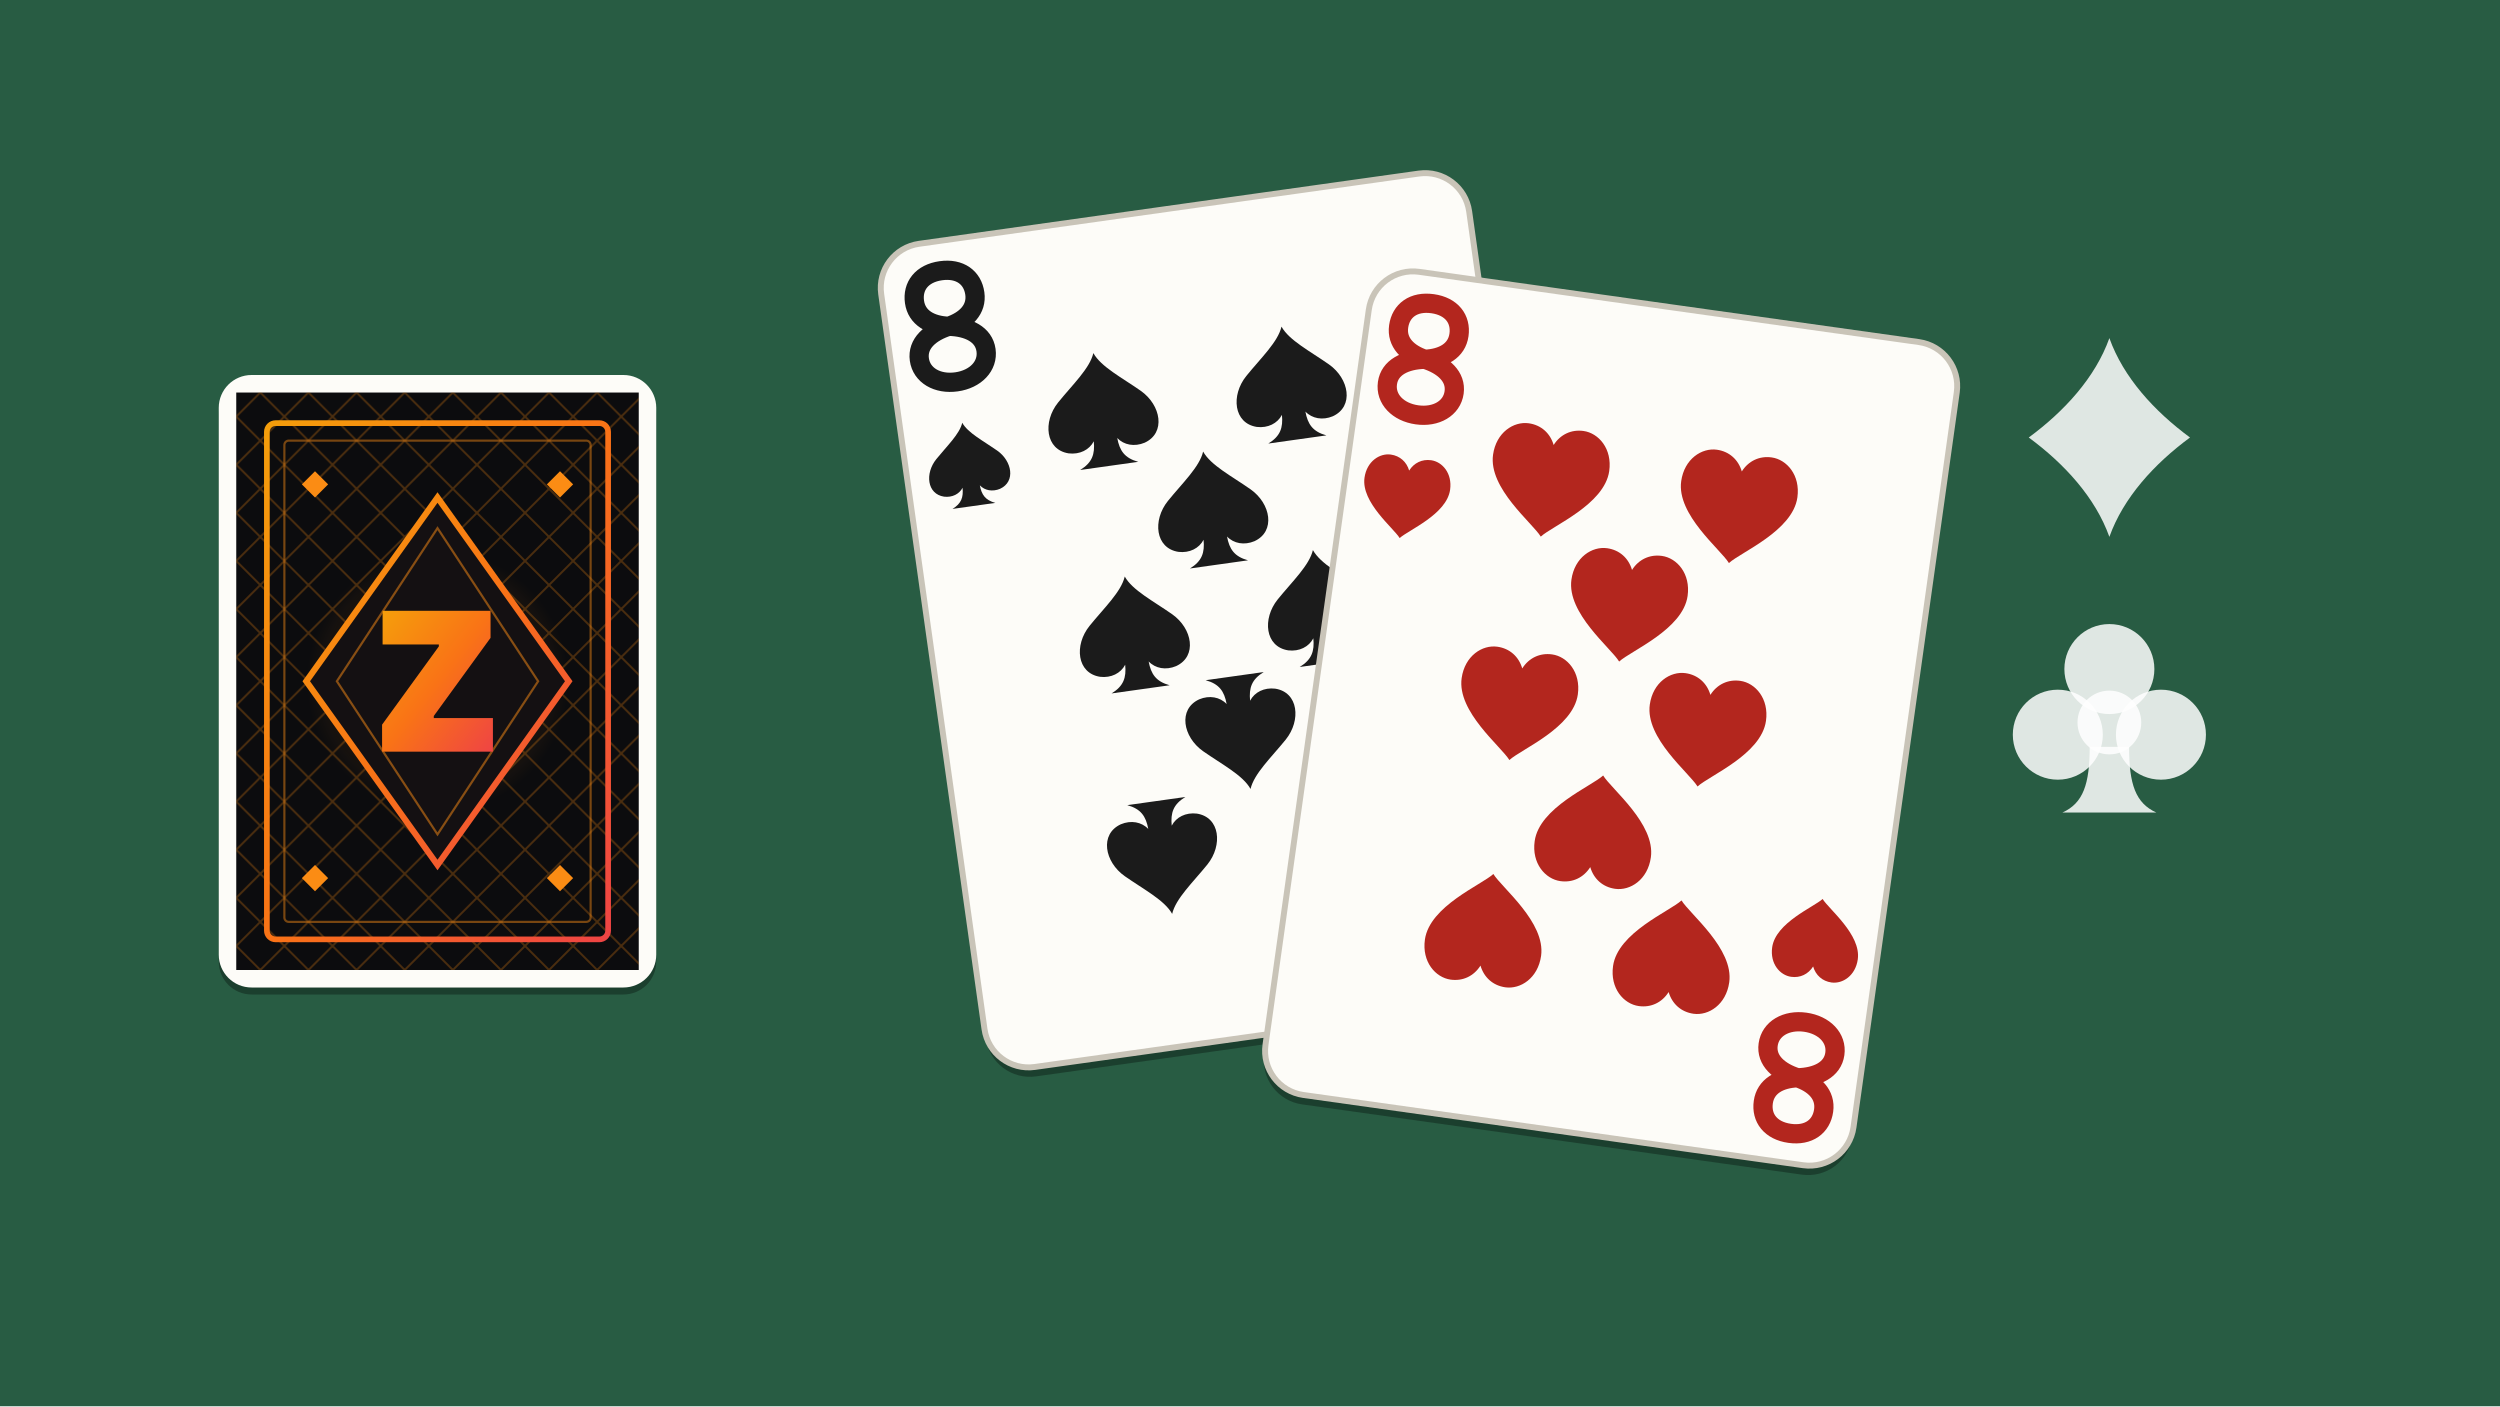
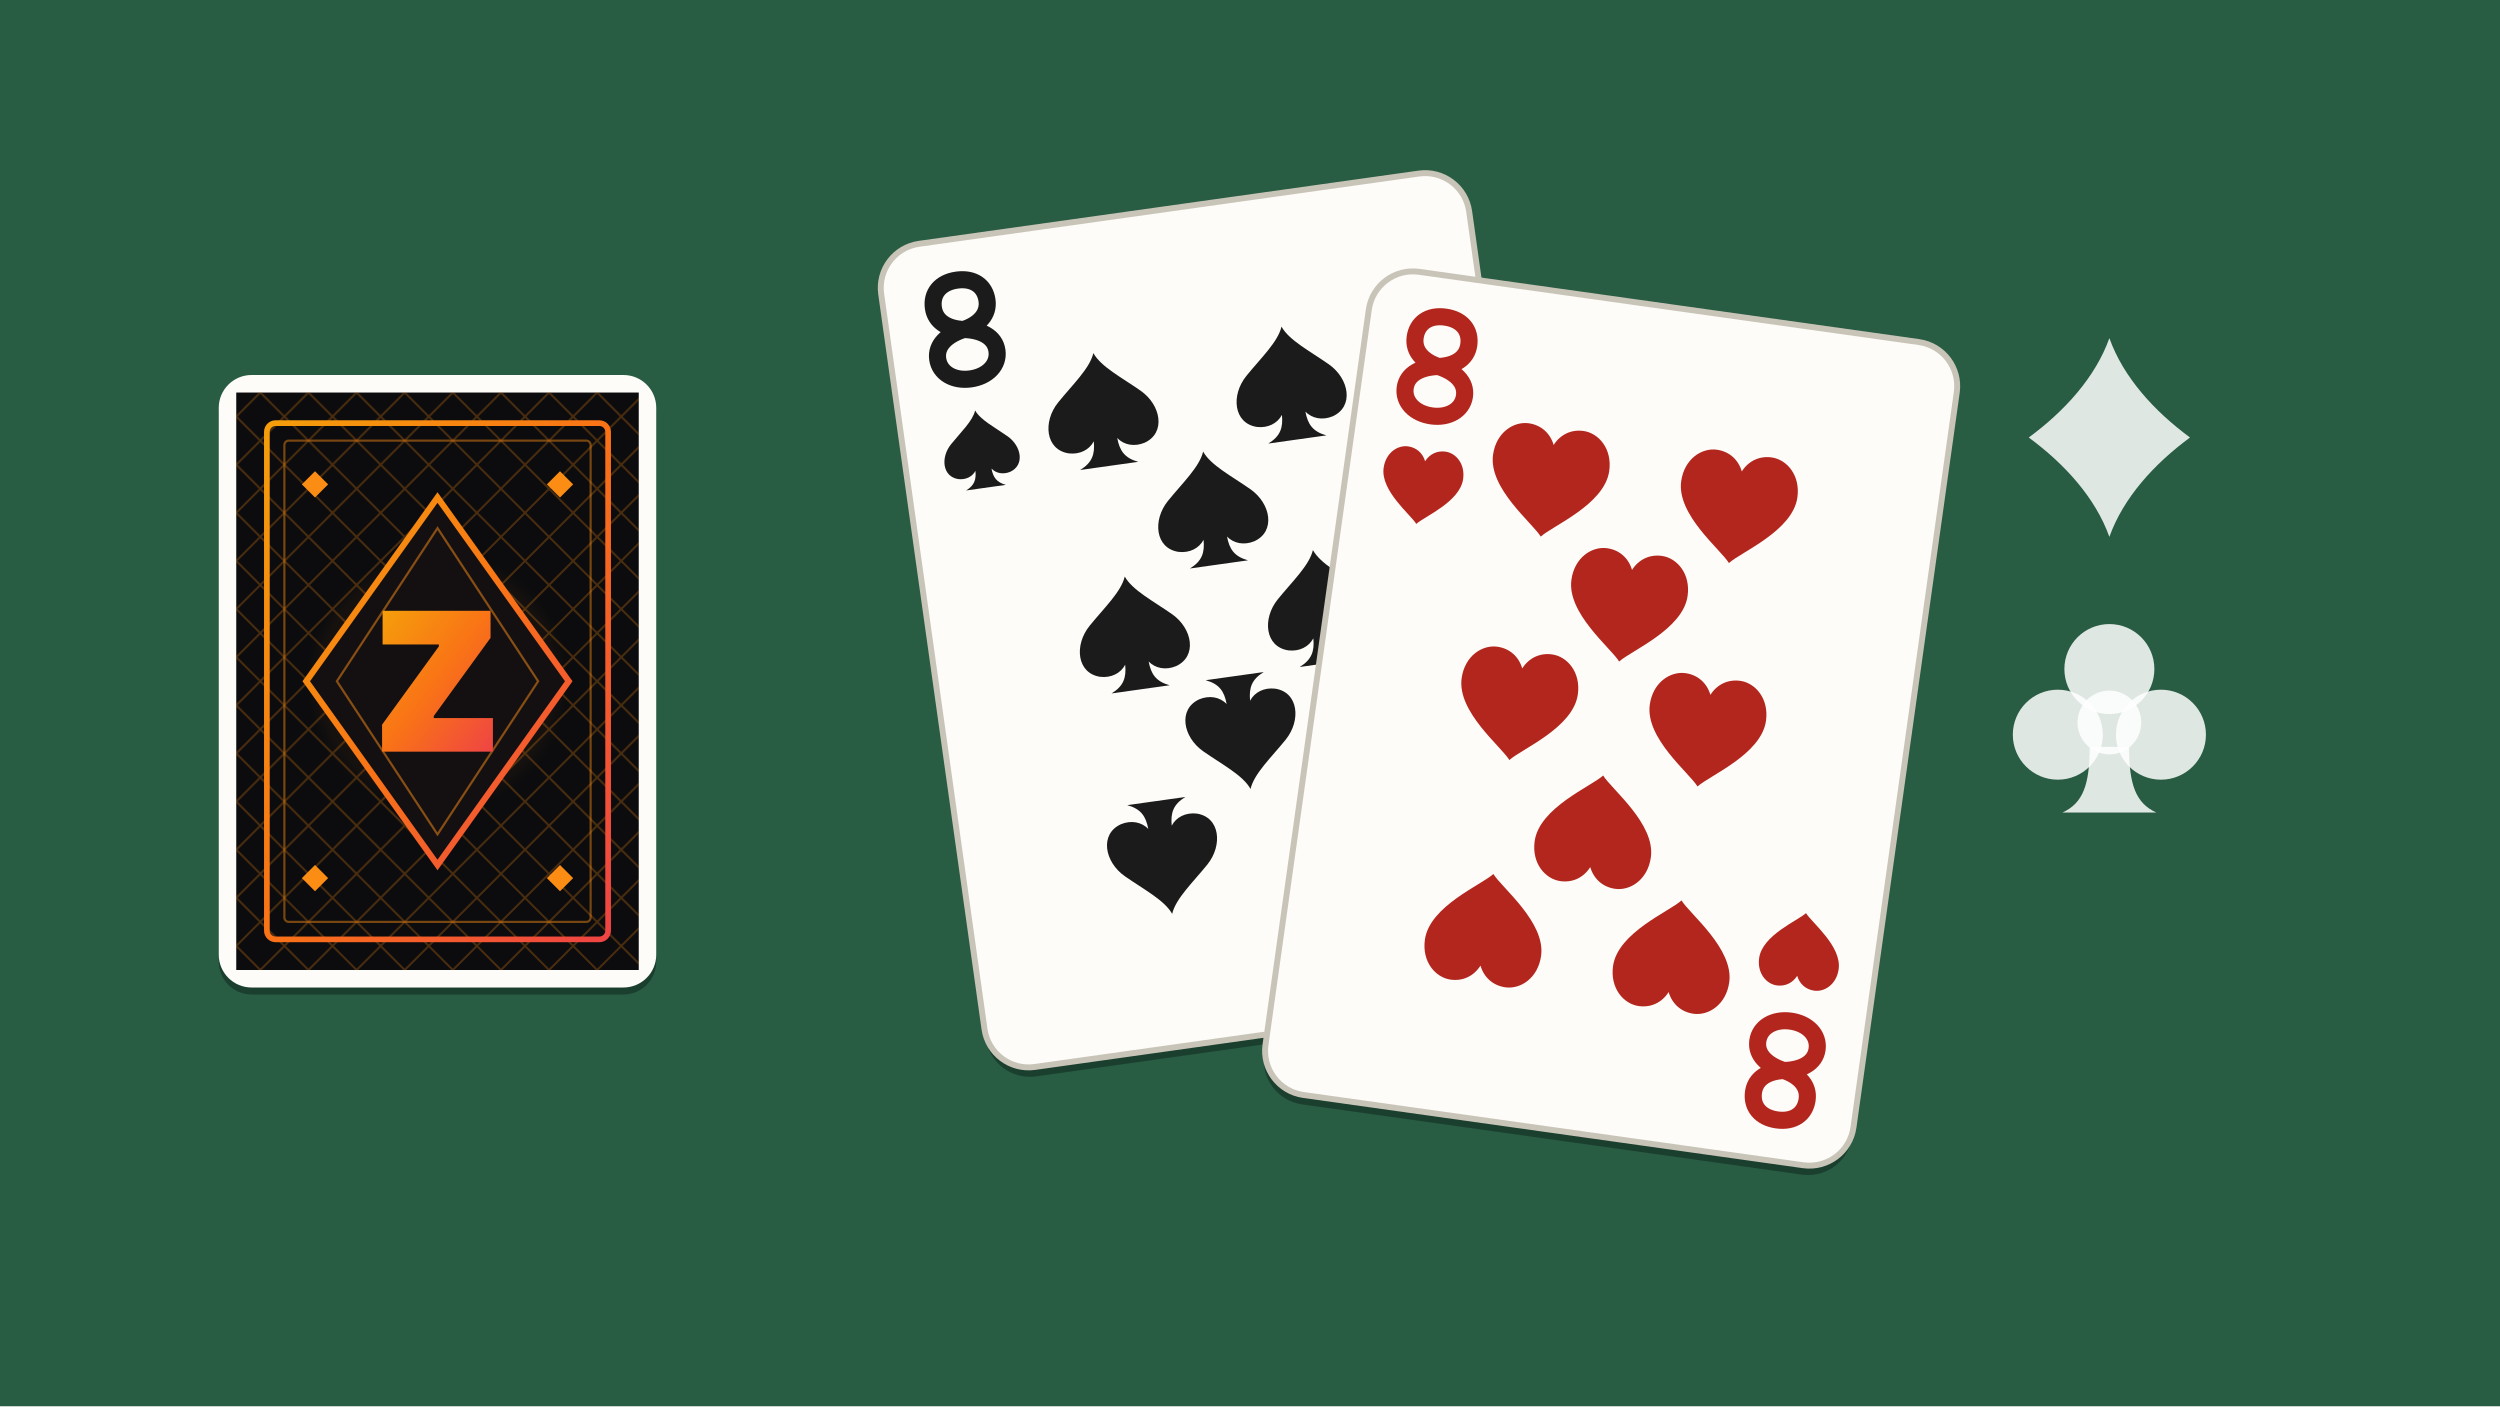
<svg xmlns="http://www.w3.org/2000/svg" width="320" height="180" viewBox="0 0 320 180">
  <defs>
    <clipPath id="zs-card">
      <rect width="100" height="140" rx="7.5" />
    </clipPath>
    <pattern id="zc-p-zimi" width="11" height="11" patternUnits="userSpaceOnUse">
      <path d="M5.5 0 11 5.5 5.5 11 0 5.5z" fill="none" stroke="#fb8c14" stroke-width=".45" opacity=".26" />
    </pattern>
    <linearGradient id="zc-g-mark" x1="0" y1="0" x2="1" y2="1">
      <stop offset="0" stop-color="#f59e0b" />
      <stop offset=".5" stop-color="#f97316" />
      <stop offset="1" stop-color="#ef4444" />
    </linearGradient>
    <radialGradient id="zc-g-glow">
      <stop offset="0" stop-color="#fb8c14" stop-opacity=".34" />
      <stop offset="1" stop-color="#fb8c14" stop-opacity="0" />
    </radialGradient>
    <symbol id="zc-s-3" overflow="visible">
      <path d="M0-10.2C1-7.6 4.4-5.2 7.4-2.4 10.6 .6 10.8 5.6 6.8 6.8 4.9 7.3 3.1 6.7 2.1 5.3 2.2 7.6 2.9 9 5.2 10H-5.2C-2.9 9-2.2 7.6-2.1 5.3-3.1 6.7-4.9 7.3-6.8 6.8-10.8 5.6-10.6 .6-7.4-2.4-4.4-5.2-1 -7.6 0-10.2Z" />
    </symbol>
    <symbol id="zc-s-2" overflow="visible">
      <path d="M0 9.8C-1.8 7.6-10.4 2.6-10.4-3.4-10.4-7.4-7.6-9.8-4.9-9.8-2.7-9.8-.9-8.6 0-6.6 .9-8.6 2.7-9.8 4.9-9.8 7.6-9.8 10.4-7.4 10.4-3.4 10.4 2.6 1.8 7.6 0 9.8Z" />
    </symbol>
    <symbol id="zc-s-1" overflow="visible">
      <path d="M0-10.6C1.5-6.4 4.8-2.8 8.6 0 4.8 2.8 1.5 6.4 0 10.6-1.5 6.4-4.8 2.8-8.6 0-4.8-2.8-1.5-6.4 0-10.6Z" />
    </symbol>
    <symbol id="zc-s-0" overflow="visible">
      <circle cy="-5.3" r="4.8" />
      <circle cx="-5.5" cy="1.7" r="4.8" />
      <circle cx="5.5" cy="1.7" r="4.8" />
      <circle cy="0.4" r="3.4" />
      <path d="M-2.1 3C-2.1 7-2.8 9-5 10H5C2.8 9 2.1 7 2.1 3Z" />
    </symbol>
  </defs>
  <rect width="320" height="180" fill="#285c43" />
  <g transform="translate(28 48) scale(0.56)">
    <rect y="1.6" width="100" height="140" rx="7.5" fill="rgba(0,0,0,0.32)" />
    <g clip-path="url(#zs-card)">
      <svg width="100" height="140" viewBox="0 0 100 140" preserveAspectRatio="xMidYMid slice" aria-hidden="true">
        <rect width="100" height="140" fill="#fdfcf8" />
        <svg x="4" y="4" width="92" height="132" viewBox="0 0 92 132" overflow="hidden">
          <rect width="92" height="132" fill="#0c0c0e" />
          <rect width="92" height="132" fill="url(#zc-p-zimi)" />
          <rect x="7" y="7" width="78" height="118" rx="2" fill="none" stroke="url(#zc-g-mark)" stroke-width="1.3" />
          <rect x="11" y="11" width="70" height="110" rx="1" fill="none" stroke="#fb8c14" stroke-width=".5" opacity=".45" />
          <circle cx="46" cy="66" r="30" fill="url(#zc-g-glow)" />
          <path d="M46 24 76 66 46 108 16 66z" fill="#141012" stroke="url(#zc-g-mark)" stroke-width="1.4" />
          <path d="M46 31 69 66 46 101 23 66z" fill="none" stroke="#fb8c14" stroke-width=".5" opacity=".5" />
          <path transform="translate(46 66) scale(2.16456)" d="M-5.852 7.438L5.852 7.438L5.852 3.885L-0.392 3.885L-0.392 3.667L5.602 -4.583L5.602 -7.438L-5.798 -7.438L-5.798 -3.885L0.142 -3.885L0.142 -3.678L-5.852 4.583Z" fill="url(#zc-g-mark)" />
          <g fill="#fb8c14">
            <path d="M18 18l3 3-3 3-3-3zM74 18l3 3-3 3-3-3zM18 108l3 3-3 3-3-3zM74 108l3 3-3 3-3-3z" />
          </g>
        </svg>
      </svg>
    </g>
  </g>
  <g transform="translate(112 32) rotate(-8) scale(0.76)" style="color:#1b1b1b">
    <rect y="1.6" width="100" height="140" rx="7.5" fill="rgba(0,0,0,0.32)" />
    <rect width="100" height="140" rx="7.5" fill="#fdfcf8" stroke="#c9c4b8" />
    <svg width="100" height="140" viewBox="0 0 100 140" fill="currentColor" aria-hidden="true">
      <g class="zc-idx-std">
-         <path transform="translate(3.75 5) scale(1.35)" d="M5 0C2.6 0 1.2 1.4 1.2 3.4 1.2 5.4 2.8 6.6 5 7 7.4 7.4 9.2 8.6 9.2 10.6 9.2 12.6 7.4 14 5 14 2.6 14 .8 12.6.8 10.6.8 8.6 2.6 7.4 5 7 7.2 6.6 8.8 5.4 8.8 3.4 8.8 1.4 7.4 0 5 0z" fill="none" stroke="currentColor" stroke-width="2.4" stroke-linejoin="miter" stroke-miterlimit="6" />
-         <g transform="translate(10.5 38) scale(0.7)">
+         <path transform="translate(6.94 6.94) scale(1.2)" d="M5 0C2.6 0 1.2 1.4 1.2 3.4 1.2 5.4 2.8 6.6 5 7 7.4 7.4 9.2 8.6 9.2 10.6 9.2 12.6 7.4 14 5 14 2.6 14 .8 12.6.8 10.6.8 8.6 2.6 7.4 5 7 7.2 6.6 8.8 5.4 8.8 3.4 8.8 1.4 7.4 0 5 0z" fill="none" stroke="currentColor" stroke-width="2.4" stroke-linejoin="miter" stroke-miterlimit="6" />
+         <g transform="translate(12.94 35.74) scale(0.65)">
          <use href="#zc-s-3" />
        </g>
      </g>
      <g class="zc-idx-std" transform="rotate(180 50 70)">
-         <path transform="translate(3.75 5) scale(1.35)" d="M5 0C2.6 0 1.2 1.4 1.2 3.4 1.2 5.4 2.8 6.6 5 7 7.4 7.4 9.2 8.6 9.2 10.6 9.2 12.6 7.4 14 5 14 2.6 14 .8 12.6.8 10.6.8 8.6 2.6 7.4 5 7 7.2 6.6 8.8 5.4 8.8 3.4 8.8 1.4 7.4 0 5 0z" fill="none" stroke="currentColor" stroke-width="2.4" stroke-linejoin="miter" stroke-miterlimit="6" />
-         <g transform="translate(10.5 38) scale(0.7)">
+         <path transform="translate(6.94 6.94) scale(1.2)" d="M5 0C2.6 0 1.2 1.4 1.2 3.4 1.2 5.4 2.8 6.6 5 7 7.4 7.4 9.2 8.6 9.2 10.6 9.2 12.6 7.4 14 5 14 2.6 14 .8 12.6.8 10.6.8 8.6 2.6 7.4 5 7 7.2 6.6 8.8 5.4 8.8 3.4 8.8 1.4 7.4 0 5 0z" fill="none" stroke="currentColor" stroke-width="2.4" stroke-linejoin="miter" stroke-miterlimit="6" />
+         <g transform="translate(12.94 35.74) scale(0.65)">
          <use href="#zc-s-3" />
        </g>
      </g>
      <g class="zc-idx-row" display="none">
-         <path transform="translate(4 5) scale(2.1)" d="M5 0C2.6 0 1.2 1.4 1.2 3.4 1.2 5.4 2.8 6.6 5 7 7.4 7.4 9.2 8.6 9.2 10.6 9.2 12.6 7.4 14 5 14 2.6 14 .8 12.6.8 10.6.8 8.6 2.6 7.4 5 7 7.2 6.6 8.8 5.4 8.8 3.4 8.8 1.4 7.4 0 5 0z" fill="none" stroke="currentColor" stroke-width="2.4" stroke-linejoin="miter" stroke-miterlimit="6" />
-         <g transform="translate(60 21) scale(1.25)">
+         <path transform="translate(8.52 8.52) scale(2.1)" d="M5 0C2.6 0 1.2 1.4 1.2 3.4 1.2 5.4 2.8 6.6 5 7 7.4 7.4 9.2 8.6 9.2 10.6 9.2 12.6 7.4 14 5 14 2.6 14 .8 12.6.8 10.6.8 8.6 2.6 7.4 5 7 7.2 6.6 8.8 5.4 8.8 3.4 8.8 1.4 7.4 0 5 0z" fill="none" stroke="currentColor" stroke-width="2.4" stroke-linejoin="miter" stroke-miterlimit="6" />
+         <g transform="translate(63 23) scale(1.25)">
          <use href="#zc-s-3" />
        </g>
      </g>
      <g class="zc-big">
        <g transform="translate(34 32) scale(0.95)">
          <use href="#zc-s-3" />
        </g>
        <g transform="translate(66 32) scale(0.95)">
          <use href="#zc-s-3" />
        </g>
        <g transform="translate(34 70) scale(0.95)">
          <use href="#zc-s-3" />
        </g>
        <g transform="translate(66 70) scale(0.95)">
          <use href="#zc-s-3" />
        </g>
        <g transform="translate(34 108) rotate(180) scale(0.95)">
          <use href="#zc-s-3" />
        </g>
        <g transform="translate(66 108) rotate(180) scale(0.95)">
          <use href="#zc-s-3" />
        </g>
        <g transform="translate(50 51) scale(0.95)">
          <use href="#zc-s-3" />
        </g>
        <g transform="translate(50 89) rotate(180) scale(0.95)">
          <use href="#zc-s-3" />
        </g>
      </g>
      <g class="zc-small" display="none">
        <g transform="translate(50 92) scale(3.1)">
          <use href="#zc-s-3" />
        </g>
      </g>
    </svg>
  </g>
  <g transform="translate(176 34) rotate(8) scale(0.76)" style="color:#b3261e">
    <rect y="1.6" width="100" height="140" rx="7.5" fill="rgba(0,0,0,0.32)" />
    <rect width="100" height="140" rx="7.5" fill="#fdfcf8" stroke="#c9c4b8" />
    <svg width="100" height="140" viewBox="0 0 100 140" fill="currentColor" aria-hidden="true">
      <g class="zc-idx-std">
-         <path transform="translate(3.75 5) scale(1.35)" d="M5 0C2.6 0 1.2 1.4 1.2 3.4 1.2 5.4 2.8 6.6 5 7 7.4 7.4 9.2 8.6 9.2 10.6 9.2 12.6 7.4 14 5 14 2.6 14 .8 12.6.8 10.6.8 8.6 2.6 7.4 5 7 7.2 6.6 8.8 5.4 8.8 3.4 8.8 1.4 7.4 0 5 0z" fill="none" stroke="currentColor" stroke-width="2.4" stroke-linejoin="miter" stroke-miterlimit="6" />
-         <g transform="translate(10.5 38) scale(0.7)">
+         <path transform="translate(6.94 6.94) scale(1.2)" d="M5 0C2.6 0 1.2 1.4 1.2 3.4 1.2 5.4 2.8 6.6 5 7 7.4 7.4 9.2 8.6 9.2 10.6 9.2 12.6 7.4 14 5 14 2.6 14 .8 12.6.8 10.6.8 8.6 2.6 7.4 5 7 7.2 6.6 8.8 5.4 8.8 3.4 8.8 1.4 7.4 0 5 0z" fill="none" stroke="currentColor" stroke-width="2.4" stroke-linejoin="miter" stroke-miterlimit="6" />
+         <g transform="translate(12.94 35.74) scale(0.65)">
          <use href="#zc-s-2" />
        </g>
      </g>
      <g class="zc-idx-std" transform="rotate(180 50 70)">
-         <path transform="translate(3.75 5) scale(1.35)" d="M5 0C2.6 0 1.2 1.4 1.2 3.4 1.2 5.4 2.8 6.6 5 7 7.4 7.4 9.2 8.6 9.2 10.6 9.2 12.6 7.4 14 5 14 2.6 14 .8 12.6.8 10.6.8 8.6 2.6 7.4 5 7 7.2 6.6 8.8 5.4 8.8 3.4 8.8 1.4 7.4 0 5 0z" fill="none" stroke="currentColor" stroke-width="2.4" stroke-linejoin="miter" stroke-miterlimit="6" />
-         <g transform="translate(10.5 38) scale(0.7)">
+         <path transform="translate(6.94 6.94) scale(1.2)" d="M5 0C2.6 0 1.2 1.4 1.2 3.4 1.2 5.4 2.8 6.6 5 7 7.4 7.4 9.2 8.6 9.2 10.6 9.2 12.6 7.4 14 5 14 2.6 14 .8 12.6.8 10.6.8 8.6 2.6 7.4 5 7 7.2 6.6 8.8 5.4 8.8 3.4 8.8 1.4 7.4 0 5 0z" fill="none" stroke="currentColor" stroke-width="2.4" stroke-linejoin="miter" stroke-miterlimit="6" />
+         <g transform="translate(12.94 35.74) scale(0.65)">
          <use href="#zc-s-2" />
        </g>
      </g>
      <g class="zc-idx-row" display="none">
-         <path transform="translate(4 5) scale(2.1)" d="M5 0C2.6 0 1.2 1.4 1.2 3.4 1.2 5.4 2.8 6.6 5 7 7.4 7.4 9.2 8.6 9.2 10.6 9.2 12.6 7.4 14 5 14 2.6 14 .8 12.6.8 10.6.8 8.6 2.6 7.4 5 7 7.2 6.6 8.8 5.4 8.8 3.4 8.8 1.4 7.4 0 5 0z" fill="none" stroke="currentColor" stroke-width="2.4" stroke-linejoin="miter" stroke-miterlimit="6" />
-         <g transform="translate(60 21) scale(1.25)">
+         <path transform="translate(8.52 8.52) scale(2.1)" d="M5 0C2.6 0 1.2 1.4 1.2 3.4 1.2 5.4 2.8 6.6 5 7 7.4 7.4 9.2 8.6 9.2 10.6 9.2 12.6 7.4 14 5 14 2.6 14 .8 12.6.8 10.6.8 8.6 2.6 7.4 5 7 7.2 6.6 8.8 5.4 8.8 3.4 8.8 1.4 7.4 0 5 0z" fill="none" stroke="currentColor" stroke-width="2.4" stroke-linejoin="miter" stroke-miterlimit="6" />
+         <g transform="translate(63 23) scale(1.25)">
          <use href="#zc-s-2" />
        </g>
      </g>
      <g class="zc-big">
        <g transform="translate(34 32) scale(0.95)">
          <use href="#zc-s-2" />
        </g>
        <g transform="translate(66 32) scale(0.95)">
          <use href="#zc-s-2" />
        </g>
        <g transform="translate(34 70) scale(0.95)">
          <use href="#zc-s-2" />
        </g>
        <g transform="translate(66 70) scale(0.95)">
          <use href="#zc-s-2" />
        </g>
        <g transform="translate(34 108) rotate(180) scale(0.95)">
          <use href="#zc-s-2" />
        </g>
        <g transform="translate(66 108) rotate(180) scale(0.95)">
          <use href="#zc-s-2" />
        </g>
        <g transform="translate(50 51) scale(0.95)">
          <use href="#zc-s-2" />
        </g>
        <g transform="translate(50 89) rotate(180) scale(0.95)">
          <use href="#zc-s-2" />
        </g>
      </g>
      <g class="zc-small" display="none">
        <g transform="translate(50 92) scale(3.1)">
          <use href="#zc-s-2" />
        </g>
      </g>
    </svg>
  </g>
  <g transform="translate(270 56) scale(1.2)" fill="rgba(255,255,255,0.85)">
    <use href="#zc-s-1" />
  </g>
  <g transform="translate(270 92) scale(1.2)" fill="rgba(255,255,255,0.85)">
    <use href="#zc-s-0" />
  </g>
</svg>
